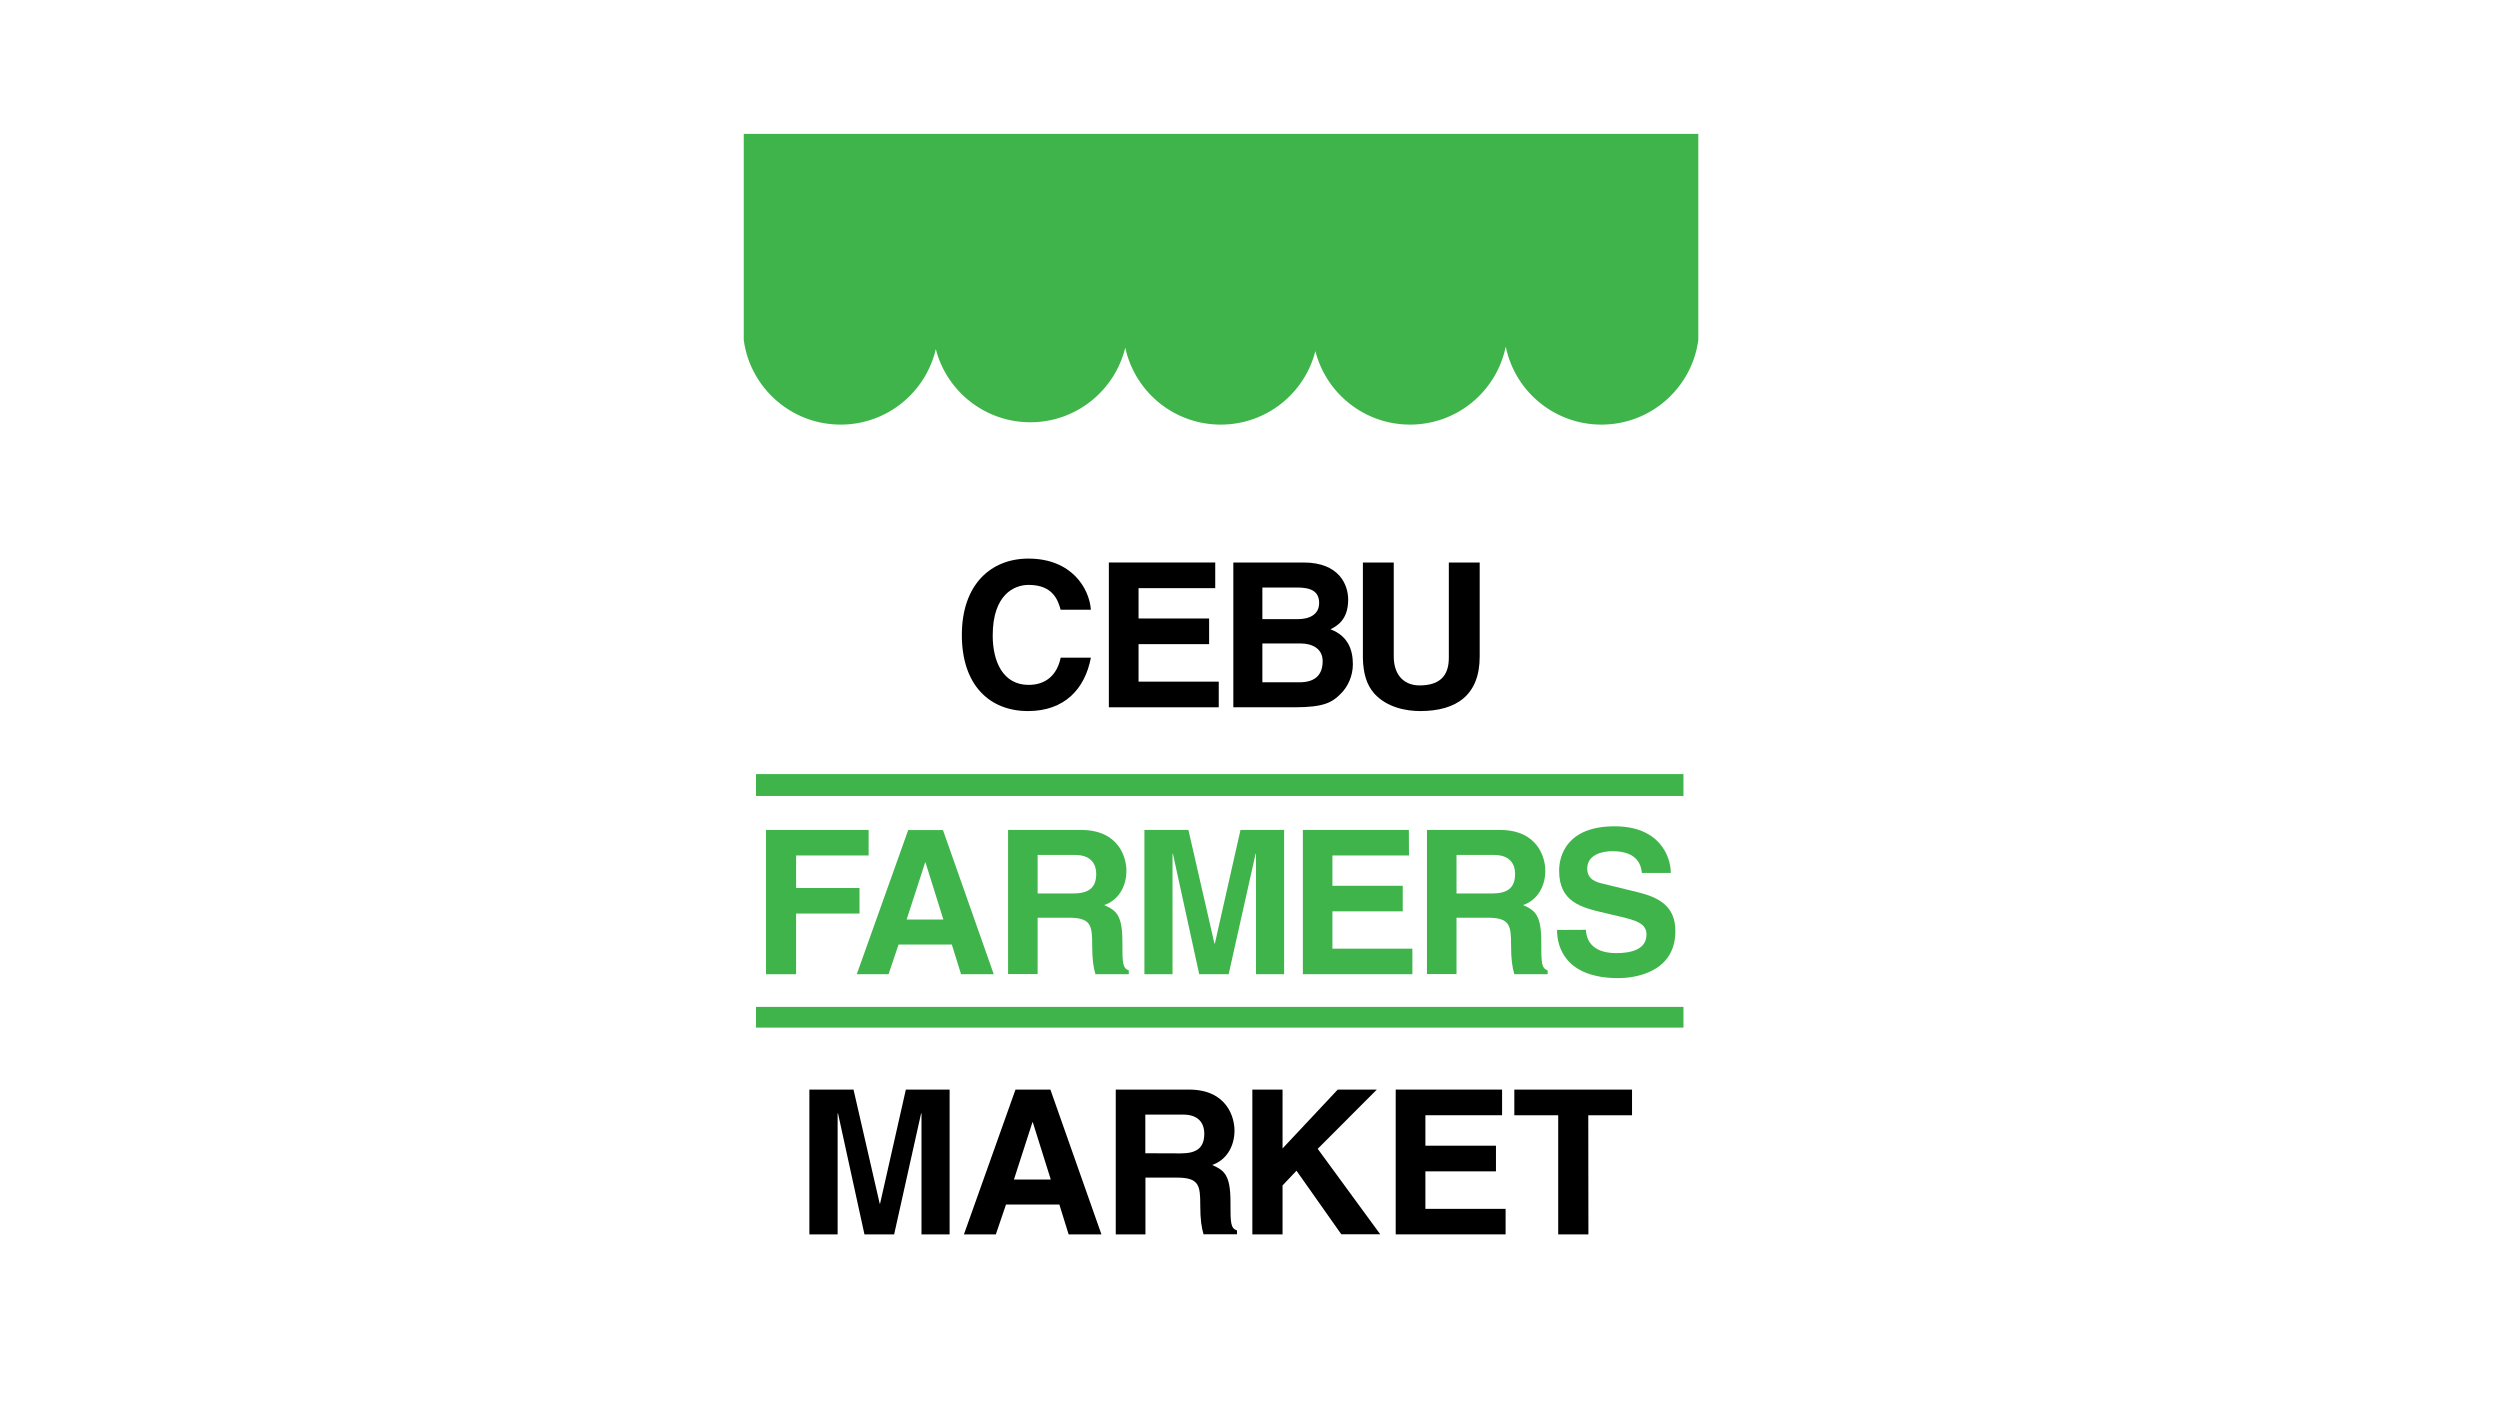
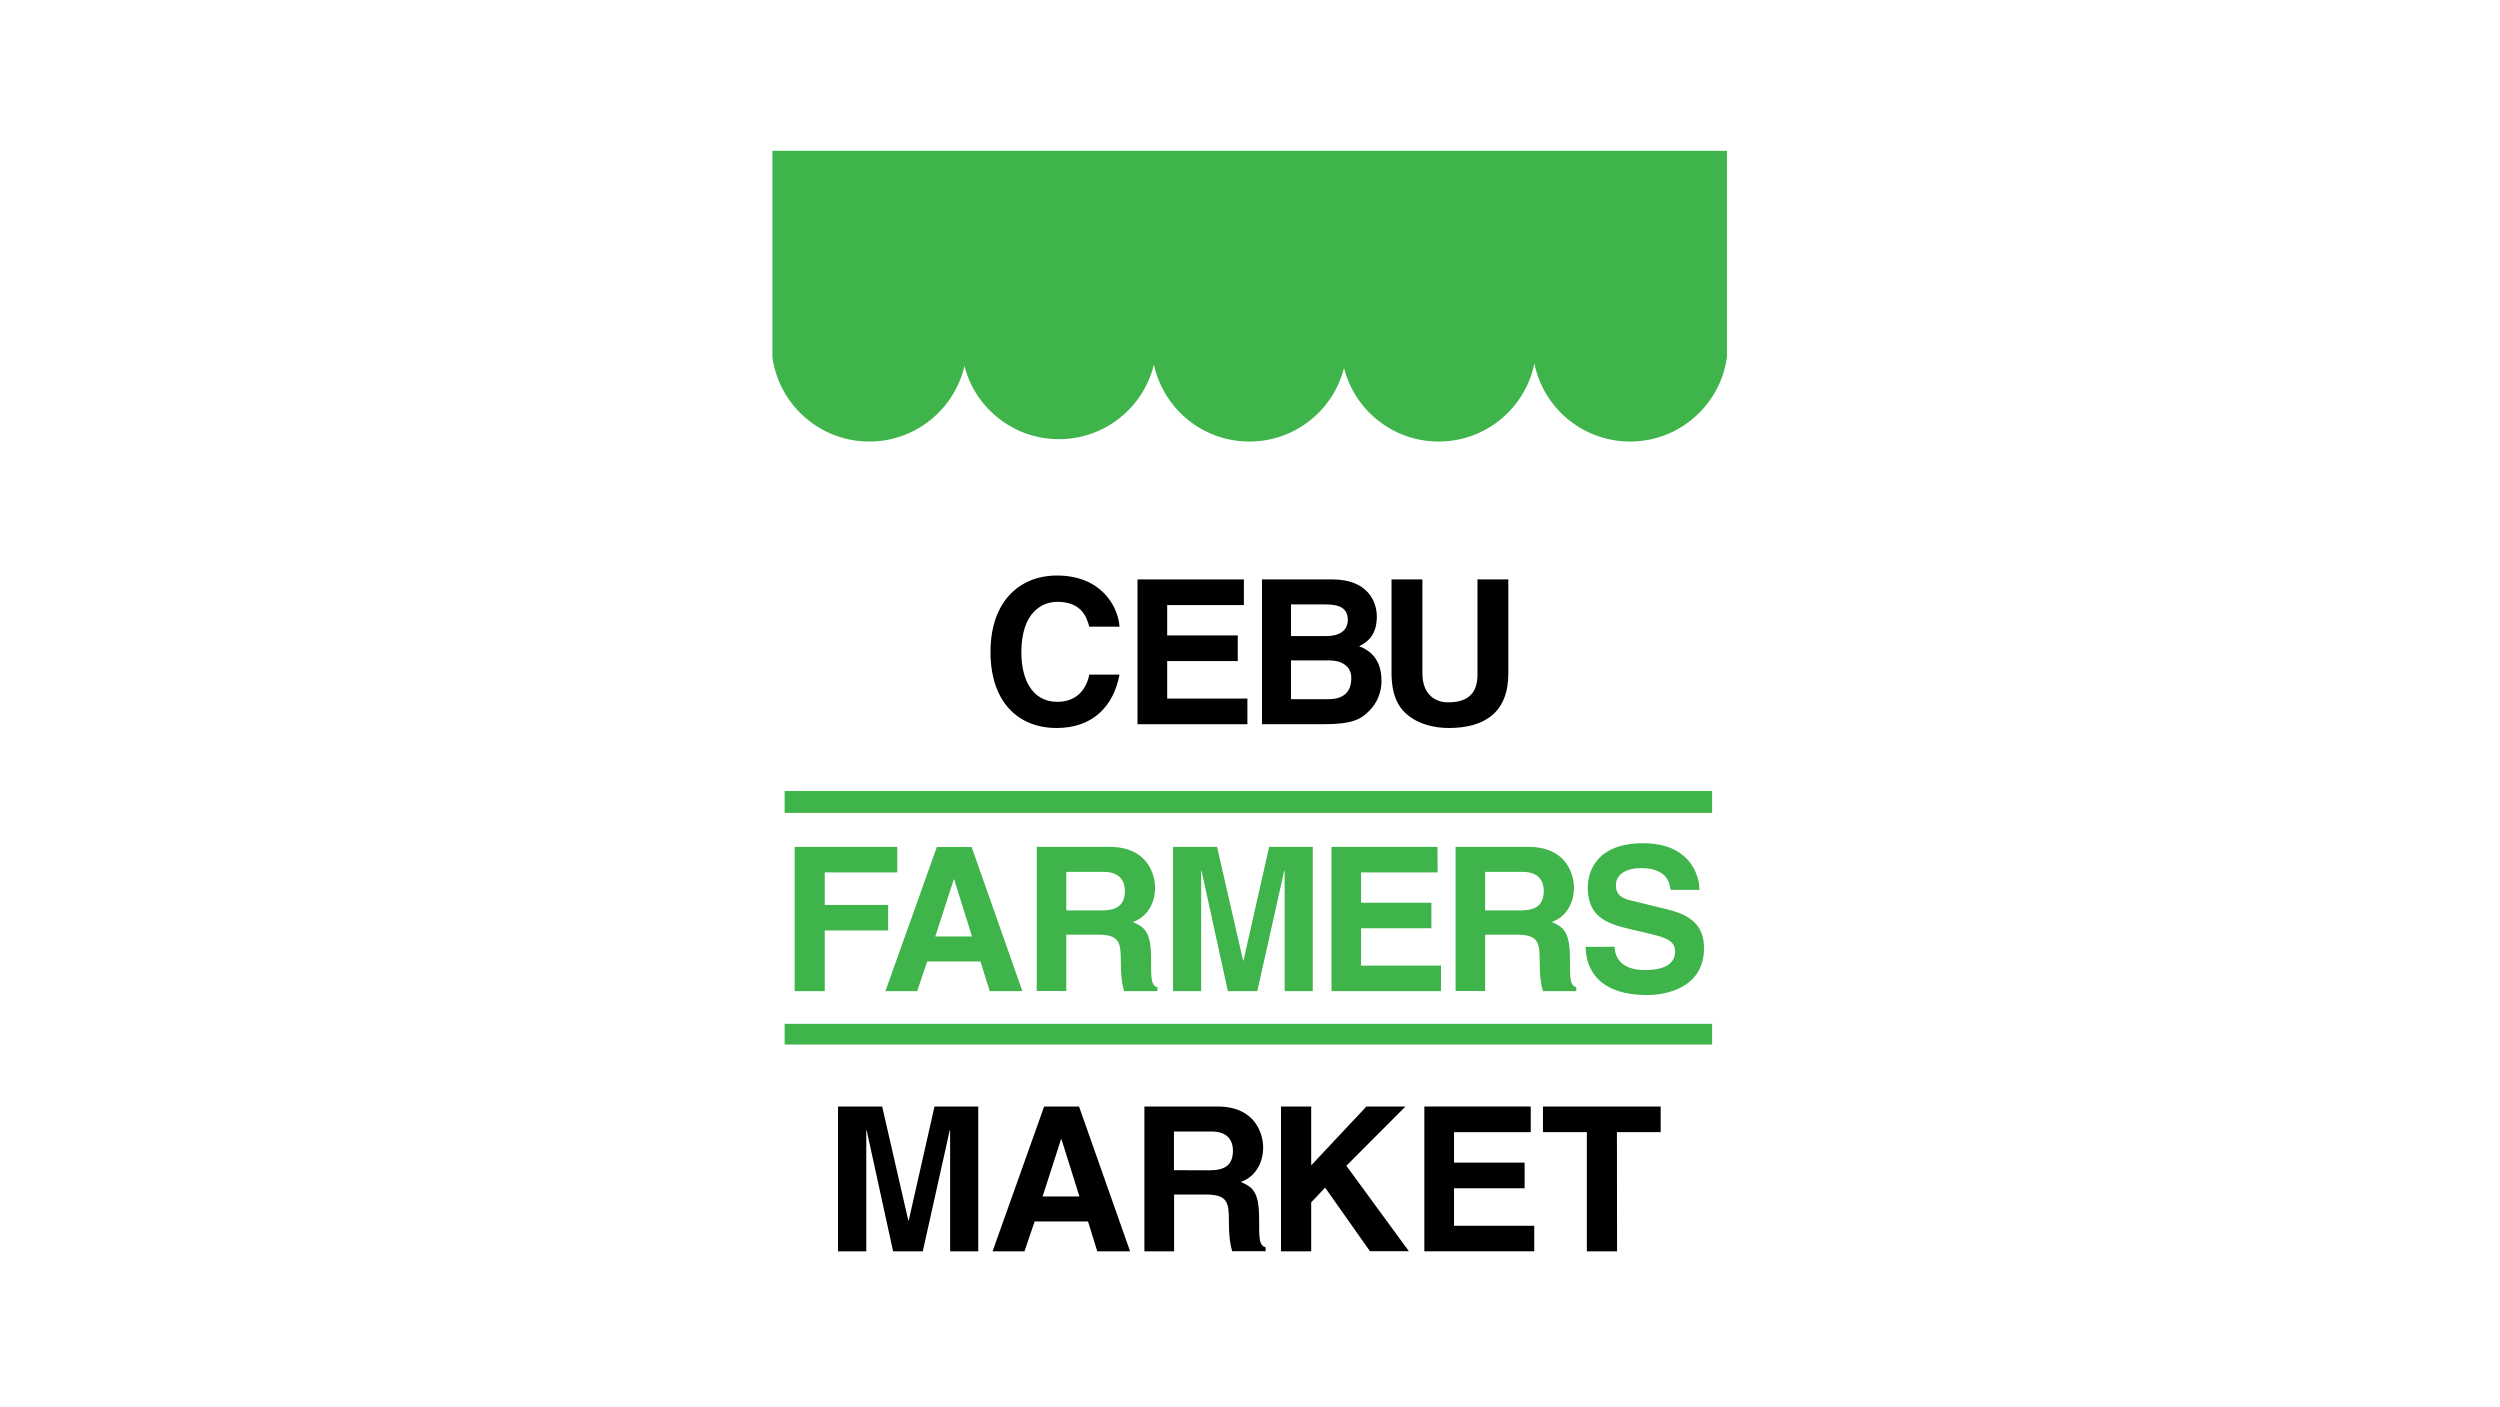
<svg xmlns="http://www.w3.org/2000/svg" enable-background="new 0 0 1920 1080" viewBox="0 0 1920 1080">
-   <path d="m814.6 468.4c-1.9-6.7-5.4-19.2-24.6-19.2-11.1 0-27.6 7.4-27.6 38.9 0 20 7.9 37.9 27.6 37.9 12.9 0 21.8-7.3 24.6-20.9h23.2c-4.6 24.2-20.4 41-48.3 41-29.6 0-50.8-20-50.8-58.4 0-38.9 22.4-58.7 51.1-58.7 33.3 0 46.8 22.9 48 39.3h-23.2z" />
-   <path d="m933.4 451.7h-59v23.3h54.2v19.7h-54.2v28.8h61.6v19.7h-84.4v-111.2h81.7v19.7z" />
-   <path d="m947.2 432h54c27.2 0 34.2 17 34.2 28.5 0 15.9-9 20.4-13.6 22.8 13.6 5.1 17.2 15.9 17.2 26.9 0 8.8-3.7 17.2-9.6 22.9-6.3 6.2-12.4 10.1-35.1 10.1h-47.1zm22.3 43.5h27.2c9.1 0 16.4-3.6 16.4-12.4 0-9.1-6.5-11.9-17-11.9h-26.6zm0 48.5h28.5c11.3 0 17.8-5 17.8-16.3 0-9.8-8.4-13.5-16.7-13.5h-29.6z" />
-   <path d="m1136.4 504.3c0 29.3-17.6 41.8-45.7 41.8-10.2 0-25.4-2.5-35.3-13.5-6-6.8-8.4-15.8-8.7-26.9v-73.7h23.7v72.1c0 15.5 9 22.3 19.8 22.3 15.9 0 22.5-7.7 22.5-21.2v-73.2h23.7z" />
+   <path d="m836.6 481.4c-1.9-6.7-5.4-19.2-24.6-19.2-11.1 0-27.6 7.4-27.6 38.9 0 20 7.9 37.9 27.6 37.9 12.9 0 21.8-7.3 24.6-20.9h23.2c-4.6 24.2-20.4 41-48.3 41-29.6 0-50.8-20-50.8-58.4 0-38.9 22.4-58.7 51.1-58.7 33.3 0 46.8 22.9 48 39.3h-23.2z" />
+   <path d="m955.4 464.7h-59v23.3h54.2v19.7h-54.2v28.8h61.6v19.7h-84.4v-111.2h81.7v19.7z" />
+   <path d="m969.2 445h54c27.2 0 34.2 17 34.2 28.5 0 15.9-9 20.4-13.6 22.8 13.6 5.1 17.2 15.9 17.2 26.9 0 8.8-3.7 17.2-9.6 22.9-6.3 6.2-12.4 10.1-35.1 10.1h-47.1zm22.3 43.5h27.2c9.1 0 16.4-3.6 16.4-12.4 0-9.1-6.5-11.9-17-11.9h-26.6zm0 48.5h28.5c11.3 0 17.8-5 17.8-16.3 0-9.8-8.4-13.5-16.7-13.5h-29.6z" />
+   <path d="m1158.4 517.3c0 29.3-17.6 41.8-45.7 41.8-10.2 0-25.4-2.5-35.3-13.5-6-6.8-8.4-15.8-8.7-26.9v-73.7h23.7v72.1c0 15.5 9 22.3 19.8 22.3 15.9 0 22.5-7.7 22.5-21.2v-73.2h23.7z" />
  <g fill="#3eb44a">
-     <path d="m611.4 748.2h-23.1v-110.8h78.8v19.6h-55.7v25h48.7v19.6h-48.7z" />
-     <path d="m682.4 748.2h-24.4l39.5-110.7h26.7l39 110.7h-25.1l-7.1-22.8h-40.9zm13.9-42h28.2l-13.7-43.8h-.3z" />
-     <path d="m774.2 637.4h56c29.5 0 34.9 21.7 34.9 31.3 0 12.2-6.2 22.7-17.1 26.4 9.1 4 14 7.4 14 28.1 0 16.2 0 20.2 4.9 22.1v2.9h-25.6c-1.5-5.2-2.5-10.9-2.5-22.4 0-15.1-.9-21-18-21h-23.9v43.3h-22.7zm49.8 48.8c12 0 17.9-4.2 17.9-15.1 0-5.9-2.6-14.5-16.2-14.5h-28.8v29.6z" />
-     <path d="m986.2 748.2h-21.6v-92.5h-.3l-20.7 92.5h-22.6l-20.2-92.5h-.3v92.5h-21.6v-110.8h33.8l20 87.3h.3l19.7-87.3h33.5z" />
-     <path d="m1082.1 657h-58.8v23.3h54v19.6h-54v28.7h61.4v19.6h-84.1v-110.8h81.4z" />
-     <path d="m1095.9 637.4h56c29.5 0 34.9 21.7 34.9 31.3 0 12.2-6.2 22.7-17.1 26.4 9.1 4 14 7.4 14 28.1 0 16.2 0 20.2 4.9 22.1v2.9h-25.6c-1.5-5.2-2.5-10.9-2.5-22.4 0-15.1-.9-21-18-21h-23.9v43.3h-22.7zm49.8 48.8c12 0 17.9-4.2 17.9-15.1 0-5.9-2.6-14.5-16.2-14.5h-28.8v29.6z" />
-     <path d="m1218 714.1c.2 6.2 3.2 17.9 23.4 17.9 10.9 0 23.1-2.6 23.1-14.3 0-8.6-8.3-10.9-20-13.7l-11.9-2.8c-17.9-4.2-35.2-8.2-35.2-32.5 0-12.3 6.6-34.1 42.6-34.1 33.9 0 43 22.2 43.2 35.8h-22.2c-.6-4.9-2.5-16.7-22.7-16.7-8.8 0-19.3 3.2-19.3 13.3 0 8.6 7.1 10.5 11.7 11.6l27 6.6c15.1 3.7 29 9.9 29 29.8 0 33.3-33.9 36.2-43.6 36.2-40.4 0-47.3-23.3-47.3-37z" />
+     <path d="m633.4 761.2h-23.1v-110.8h78.8v19.6h-55.7v25h48.7v19.6h-48.7z" />
+     <path d="m704.4 761.2h-24.4l39.5-110.7h26.7l39 110.7h-25.1l-7.1-22.8h-40.9zm13.9-42h28.2l-13.7-43.8h-.3z" />
+     <path d="m796.2 650.4h56c29.5 0 34.9 21.7 34.9 31.3 0 12.2-6.2 22.7-17.1 26.4 9.1 4 14 7.4 14 28.1 0 16.2 0 20.2 4.9 22.1v2.9h-25.6c-1.5-5.2-2.5-10.9-2.5-22.4 0-15.1-.9-21-18-21h-23.9v43.3h-22.7zm49.8 48.8c12 0 17.9-4.2 17.9-15.1 0-5.9-2.6-14.5-16.2-14.5h-28.8v29.6z" />
+     <path d="m1008.2 761.2h-21.6v-92.5h-.3l-20.7 92.5h-22.6l-20.2-92.5h-.3v92.5h-21.6v-110.8h33.8l20 87.3h.3l19.7-87.3h33.5z" />
+     <path d="m1104.1 670h-58.8v23.3h54v19.6h-54v28.7h61.4v19.6h-84.1v-110.8h81.4z" />
+     <path d="m1117.9 650.4h56c29.5 0 34.9 21.7 34.9 31.3 0 12.2-6.2 22.7-17.1 26.4 9.1 4 14 7.4 14 28.1 0 16.2 0 20.2 4.9 22.1v2.9h-25.6c-1.5-5.2-2.5-10.9-2.5-22.4 0-15.1-.9-21-18-21h-23.9v43.3h-22.7zm49.8 48.8c12 0 17.9-4.2 17.9-15.1 0-5.9-2.6-14.5-16.2-14.5h-28.8v29.6z" />
+     <path d="m1240 727.1c.2 6.2 3.2 17.9 23.4 17.9 10.9 0 23.1-2.6 23.1-14.3 0-8.6-8.3-10.9-20-13.7l-11.9-2.8c-17.9-4.2-35.2-8.2-35.2-32.5 0-12.3 6.6-34.1 42.6-34.1 33.9 0 43 22.2 43.2 35.8h-22.2c-.6-4.9-2.5-16.7-22.7-16.7-8.8 0-19.3 3.2-19.3 13.3 0 8.6 7.1 10.5 11.7 11.6l27 6.6c15.1 3.7 29 9.9 29 29.8 0 33.3-33.9 36.2-43.6 36.2-40.4 0-47.3-23.3-47.3-37z" />
  </g>
-   <path d="m729.4 948h-21.7v-92.9h-.3l-20.7 92.9h-22.8l-20.3-92.9h-.3v92.9h-21.7v-111.2h33.9l20.1 87.6h.3l19.8-87.6h33.6v111.2z" />
-   <path d="m764.8 948h-24.5l39.6-111.2h26.8l39.2 111.2h-25.2l-7.1-22.9h-41zm13.9-42.1h28.3l-13.8-44h-.3z" />
-   <path d="m856.9 836.8h56.2c29.6 0 35 21.8 35 31.4 0 12.2-6.2 22.8-17.2 26.5 9.1 4 14.1 7.4 14.1 28.2 0 16.3 0 20.3 5 22.1v2.9h-25.7c-1.5-5.3-2.5-11-2.5-22.4 0-15.2-.9-21.1-18.1-21.1h-24v43.6h-22.8zm50 49c12.1 0 18-4.2 18-15.2 0-5.9-2.6-14.6-16.3-14.6h-29v29.7z" />
-   <path d="m985 948h-23.2v-111.2h23.2v45.2l42.4-45.2h30l-45.4 45.5 48 65.6h-29.9l-34.4-48.8-10.7 11.3z" />
-   <path d="m1153.7 856.5h-59v23.4h54.2v19.7h-54.2v28.8h61.6v19.6h-84.4v-111.2h81.7v19.7z" />
-   <path d="m1219.9 948h-23.2v-91.5h-33.7v-19.7h90.4v19.7h-33.6z" />
-   <path d="m580.6 594.5h712.3v16.8h-712.3z" fill="#3eb44a" />
-   <path d="m580.6 773.3h712.3v15.9h-712.3z" fill="#3eb44a" />
-   <path d="m571.2 102.8v72.6 3.7 82.1c2.7 20 13.3 37.5 28.6 49.3 12.7 9.8 28.6 15.6 45.8 15.6 35.6 0 65.4-24.8 73.1-58 4.2 16.4 13.8 30.6 26.8 40.6 12.7 9.8 28.6 15.6 45.8 15.6 35.3 0 64.9-24.4 72.9-57.3 3.8 17.6 13.8 32.9 27.5 43.5 12.7 9.8 28.6 15.6 45.8 15.6 35.1 0 64.5-24 72.7-56.5 4.2 16.5 13.8 30.8 26.9 40.9 12.7 9.8 28.6 15.6 45.8 15.6 36.3 0 66.5-25.7 73.5-59.9 3.7 17.9 13.7 33.6 27.7 44.3 12.7 9.8 28.6 15.6 45.8 15.6 38 0 69.4-28.2 74.4-64.9v-82.1-3.7-72.6z" fill="#3eb44a" />
+   <path d="m751.4 961h-21.7v-92.9h-.3l-20.7 92.9h-22.8l-20.3-92.9h-.3v92.9h-21.7v-111.2h33.9l20.1 87.6h.3l19.8-87.6h33.6v111.2z" />
+   <path d="m786.8 961h-24.5l39.6-111.2h26.8l39.2 111.2h-25.2l-7.1-22.9h-41zm13.9-42.1h28.3l-13.8-44h-.3z" />
+   <path d="m878.9 849.8h56.2c29.6 0 35 21.8 35 31.4 0 12.2-6.2 22.8-17.2 26.5 9.1 4 14.1 7.4 14.1 28.2 0 16.3 0 20.3 5 22.1v2.9h-25.7c-1.5-5.3-2.5-11-2.5-22.4 0-15.2-.9-21.1-18.1-21.1h-24v43.6h-22.8zm50 49c12.1 0 18-4.2 18-15.2 0-5.9-2.6-14.6-16.3-14.6h-29v29.7z" />
+   <path d="m1007 961h-23.2v-111.2h23.2v45.2l42.4-45.2h30l-45.4 45.5 48 65.6h-29.9l-34.4-48.8-10.7 11.3z" />
+   <path d="m1175.7 869.5h-59v23.4h54.2v19.7h-54.2v28.8h61.6v19.6h-84.4v-111.2h81.7v19.7z" />
+   <path d="m1241.9 961h-23.2v-91.5h-33.7v-19.7h90.4v19.7h-33.6z" />
+   <path d="m602.6 607.5h712.3v16.8h-712.3z" fill="#3eb44a" />
+   <path d="m602.6 786.3h712.3v15.9h-712.3z" fill="#3eb44a" />
+   <path d="m593.2 115.8v72.6 3.7 82.1c2.7 20 13.3 37.5 28.6 49.3 12.7 9.8 28.6 15.6 45.8 15.6 35.6 0 65.4-24.8 73.1-58 4.2 16.4 13.8 30.6 26.8 40.6 12.7 9.8 28.6 15.6 45.8 15.6 35.3 0 64.9-24.4 72.9-57.3 3.8 17.6 13.8 32.9 27.5 43.5 12.7 9.8 28.6 15.6 45.8 15.6 35.1 0 64.5-24 72.7-56.5 4.2 16.5 13.8 30.8 26.9 40.9 12.7 9.8 28.6 15.6 45.8 15.6 36.3 0 66.5-25.7 73.5-59.9 3.7 17.9 13.7 33.6 27.7 44.3 12.7 9.8 28.6 15.6 45.8 15.6 38 0 69.4-28.2 74.4-64.9v-82.1-3.7-72.6z" fill="#3eb44a" />
</svg>
